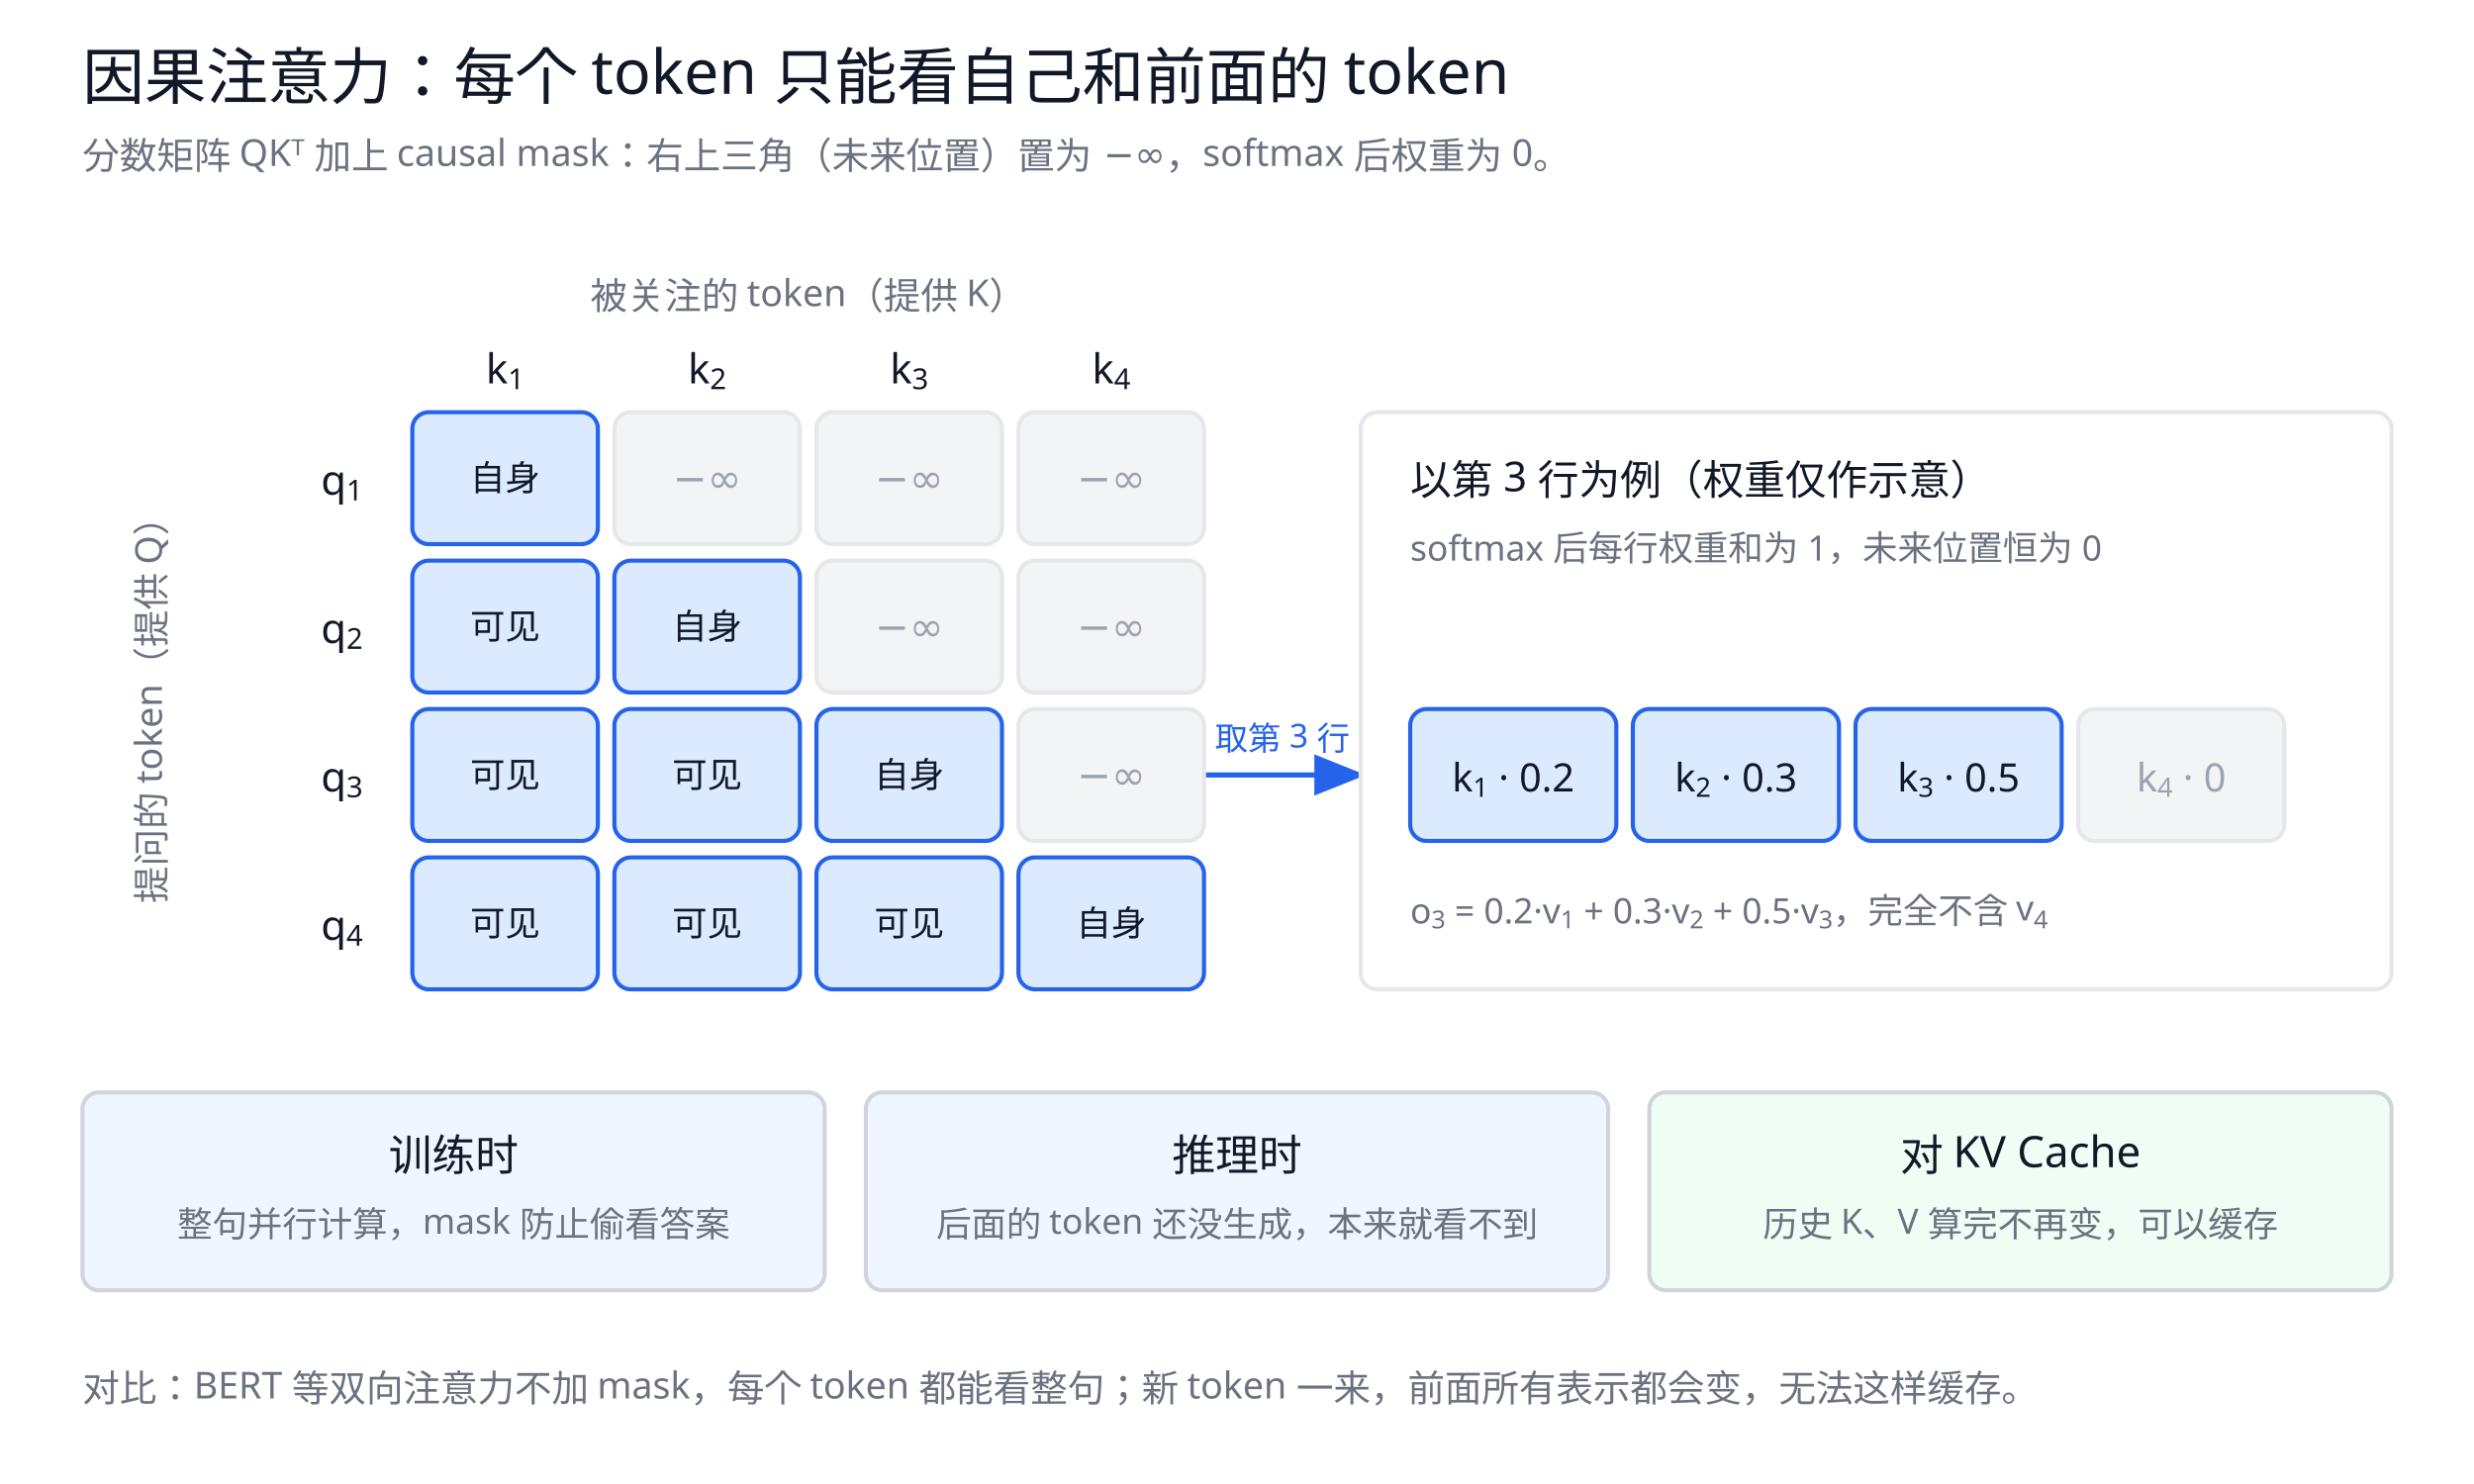
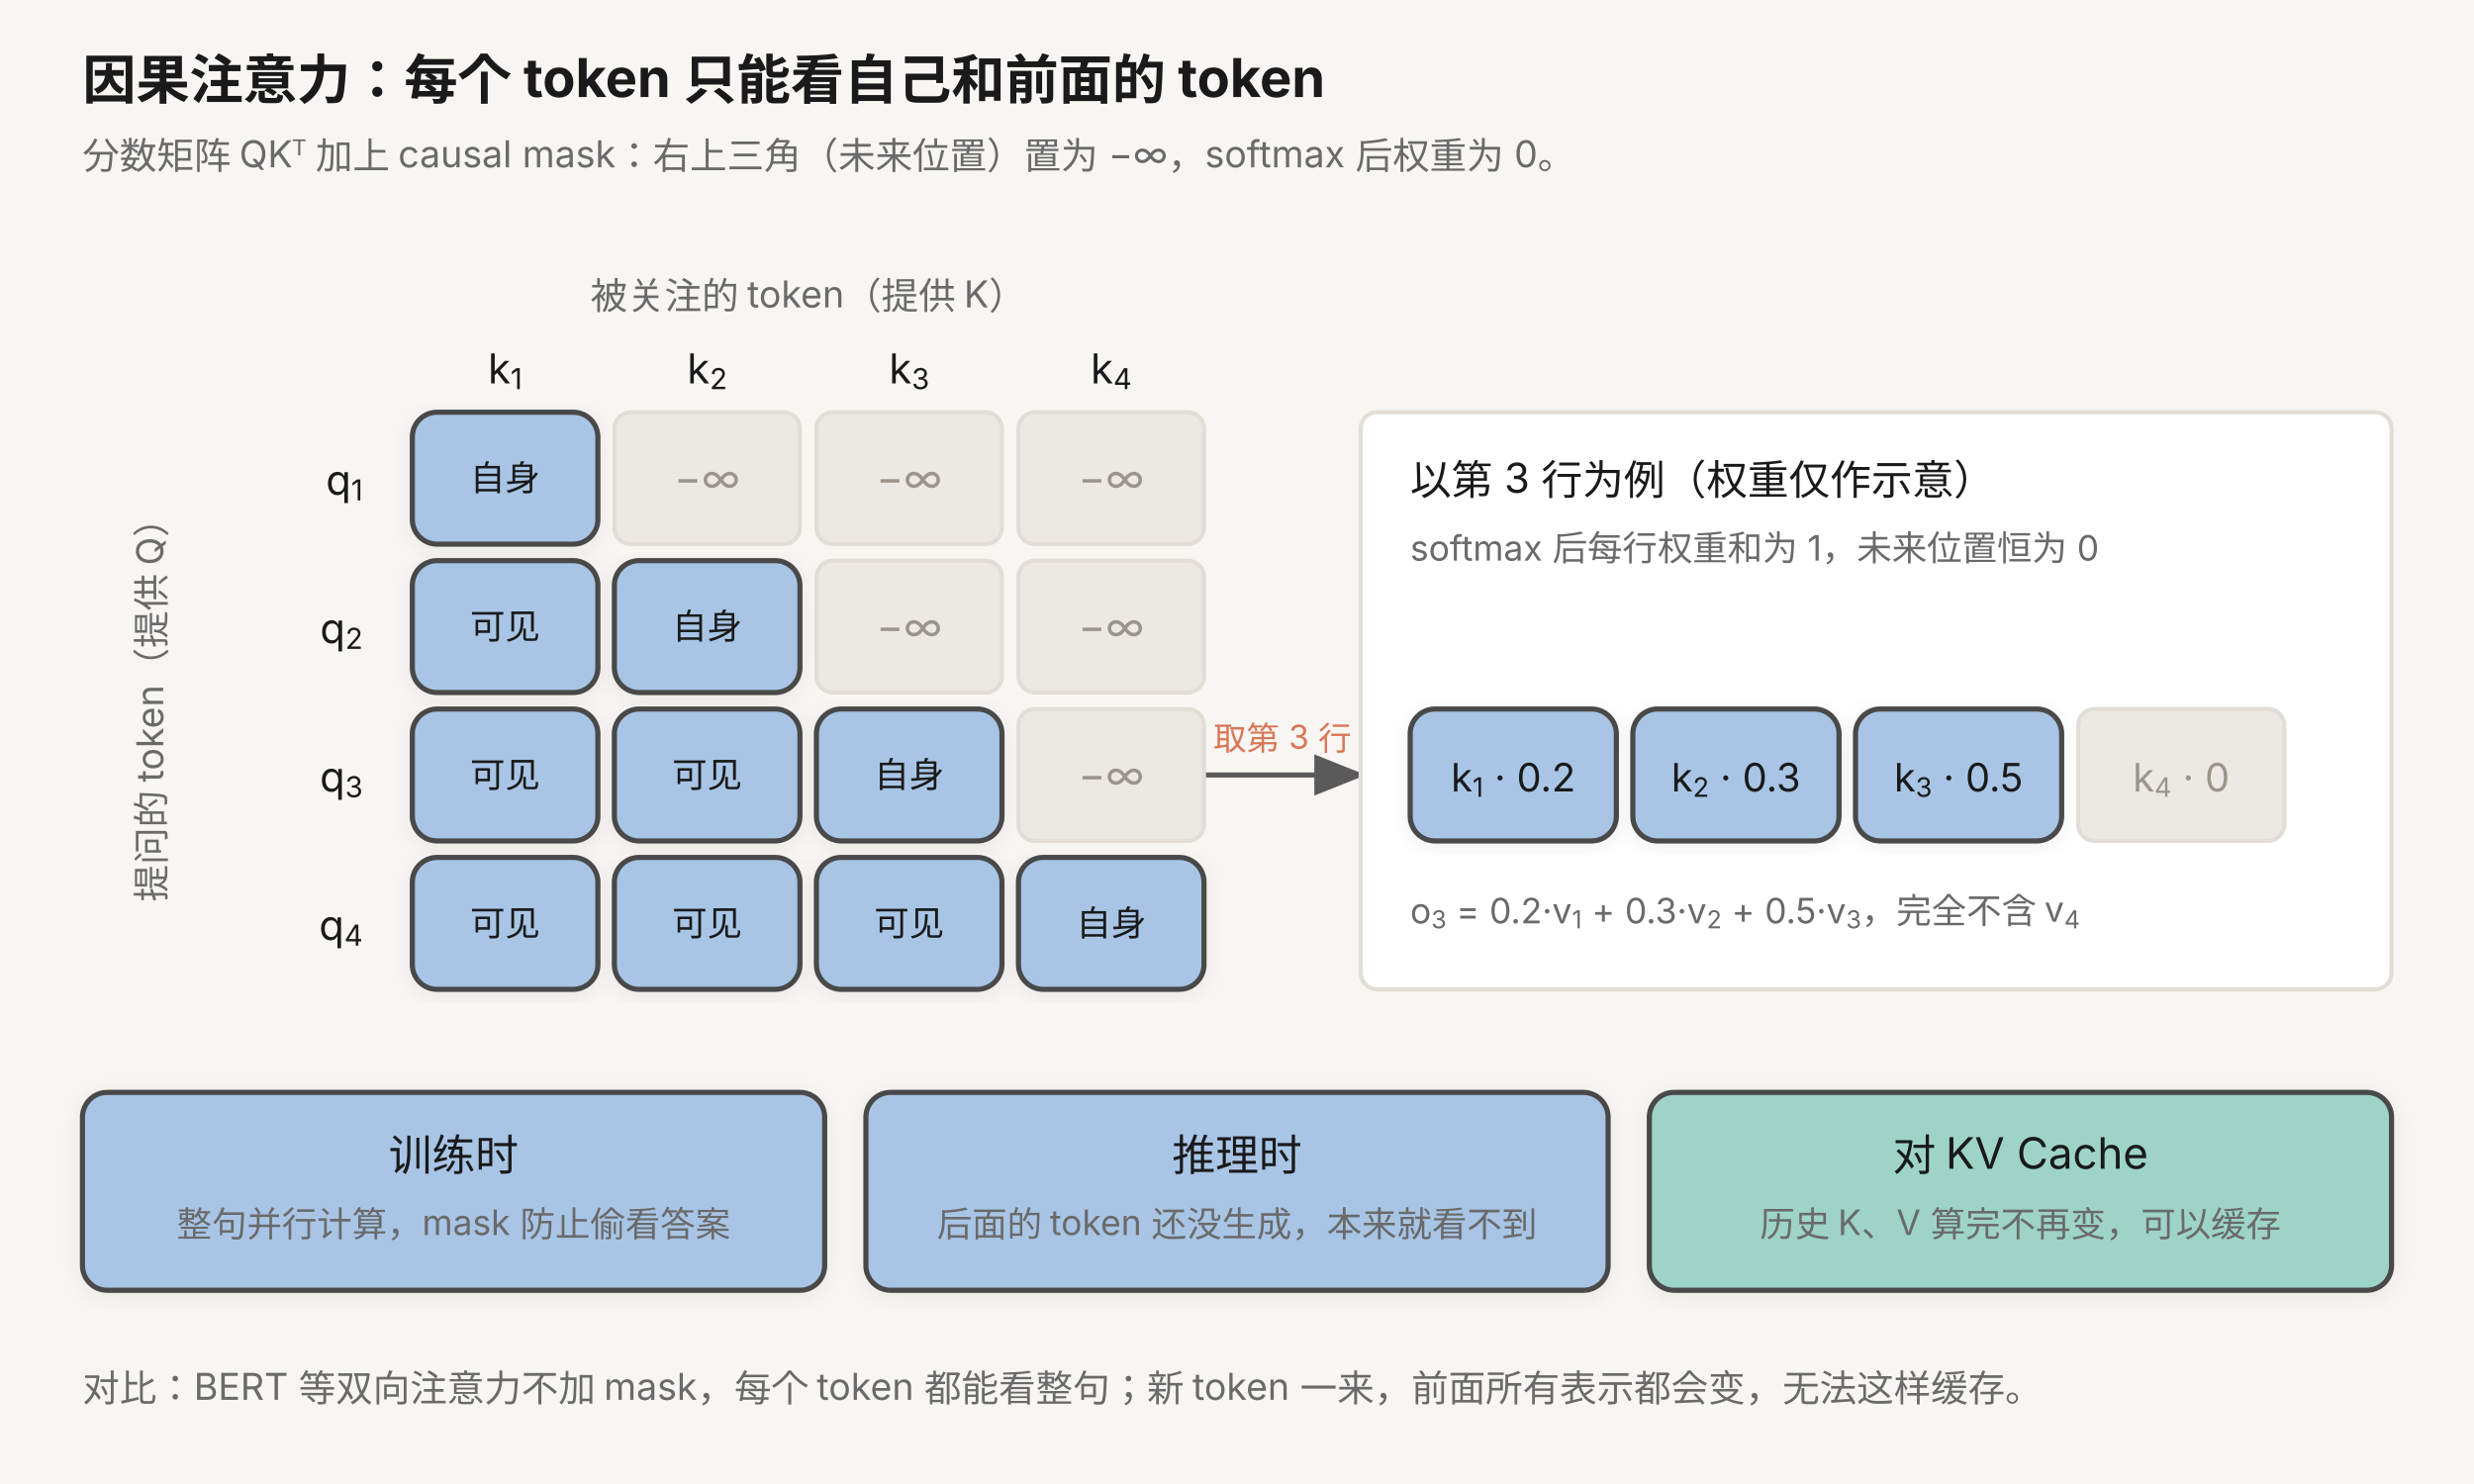
<svg xmlns="http://www.w3.org/2000/svg" width="1200" height="720" viewBox="0 0 1200 720">
-   <style>text{font-family:'Microsoft YaHei','SimHei',sans-serif}</style>
+   <style>text{font-family:-apple-system,'Segoe UI','PingFang SC','Microsoft YaHei','SimHei',sans-serif}</style>
  <defs>
    <marker id="arrow" markerWidth="10" markerHeight="8" refX="9" refY="4" orient="auto">
-       <path d="M0 0L10 4L0 8Z" fill="#2563eb" />
+       <path d="M0 0L10 4L0 8Z" fill="#5a5a5a" />
    </marker>
+     <marker id="arrow-clay" markerWidth="10" markerHeight="8" refX="9" refY="4" orient="auto">
+       <path d="M0 0L10 4L0 8Z" fill="#d97757" />
+     </marker>
+     <filter id="soft">
+       <feDropShadow dx="0" dy="2" stdDeviation="5" flood-color="#000" flood-opacity="0.06" />
+     </filter>
  </defs>
-   <rect width="1200" height="720" fill="#ffffff" />
-   <text x="40" y="48" font-size="30" fill="#111827" text-anchor="start">因果注意力：每个 token 只能看自己和前面的 token</text>
-   <text x="40" y="82" font-size="18" fill="#6b7280" text-anchor="start">分数矩阵 QKᵀ 加上 causal mask：右上三角（未来位置）置为 −∞，softmax 后权重为 0。</text>
-   <path d="M584 376H660" fill="none" stroke="#2563eb" stroke-width="2.5" marker-end="url(#arrow)" />
-   <text x="622" y="364" font-size="16" fill="#2563eb" text-anchor="middle">取第 3 行</text>
-   <text x="392" y="150" font-size="18" fill="#6b7280" text-anchor="middle">被关注的 token（提供 K）</text>
-   <text x="80" y="340" font-size="18" fill="#6b7280" text-anchor="middle" transform="rotate(-90 80 340)">提问的 token（提供 Q）</text>
-   <text x="245" y="186" font-size="20" fill="#111827" text-anchor="middle">k<tspan font-size="14" baseline-shift="sub">1</tspan>
+   <rect width="1200" height="720" fill="#f8f6f3" />
+   <text x="40" y="48" font-size="26" fill="#1a1a1a" text-anchor="start" font-weight="700">因果注意力：每个 token 只能看自己和前面的 token</text>
+   <text x="40" y="82" font-size="18" fill="#6a6a6a" text-anchor="start">分数矩阵 QKᵀ 加上 causal mask：右上三角（未来位置）置为 −∞，softmax 后权重为 0。</text>
+   <path d="M584 376H660" fill="none" stroke="#5a5a5a" stroke-width="2.5" marker-end="url(#arrow)" />
+   <text x="622" y="364" font-size="16" fill="#d97757" text-anchor="middle">取第 3 行</text>
+   <text x="392" y="150" font-size="18" fill="#6a6a6a" text-anchor="middle">被关注的 token（提供 K）</text>
+   <text x="80" y="340" font-size="18" fill="#6a6a6a" text-anchor="middle" transform="rotate(-90 80 340)">提问的 token（提供 Q）</text>
+   <text x="245" y="186" font-size="20" fill="#1a1a1a" text-anchor="middle">k<tspan font-size="14" baseline-shift="sub">1</tspan>
  </text>
-   <text x="343" y="186" font-size="20" fill="#111827" text-anchor="middle">k<tspan font-size="14" baseline-shift="sub">2</tspan>
+   <text x="343" y="186" font-size="20" fill="#1a1a1a" text-anchor="middle">k<tspan font-size="14" baseline-shift="sub">2</tspan>
  </text>
-   <text x="441" y="186" font-size="20" fill="#111827" text-anchor="middle">k<tspan font-size="14" baseline-shift="sub">3</tspan>
+   <text x="441" y="186" font-size="20" fill="#1a1a1a" text-anchor="middle">k<tspan font-size="14" baseline-shift="sub">3</tspan>
  </text>
-   <text x="539" y="186" font-size="20" fill="#111827" text-anchor="middle">k<tspan font-size="14" baseline-shift="sub">4</tspan>
+   <text x="539" y="186" font-size="20" fill="#1a1a1a" text-anchor="middle">k<tspan font-size="14" baseline-shift="sub">4</tspan>
  </text>
-   <text x="176" y="240" font-size="20" fill="#111827" text-anchor="end">q<tspan font-size="14" baseline-shift="sub">1</tspan>
+   <text x="176" y="240" font-size="20" fill="#1a1a1a" text-anchor="end">q<tspan font-size="14" baseline-shift="sub">1</tspan>
  </text>
-   <rect x="200" y="200" width="90" height="64" rx="8" fill="#dbeafe" stroke="#2563eb" stroke-width="2" />
-   <text x="245" y="238" font-size="17" fill="#111827" text-anchor="middle">自身</text>
-   <rect x="298" y="200" width="90" height="64" rx="8" fill="#f3f4f6" stroke="#e5e7eb" stroke-width="2" />
-   <text x="343" y="239" font-size="20" fill="#9ca3af" text-anchor="middle">−∞</text>
-   <rect x="396" y="200" width="90" height="64" rx="8" fill="#f3f4f6" stroke="#e5e7eb" stroke-width="2" />
-   <text x="441" y="239" font-size="20" fill="#9ca3af" text-anchor="middle">−∞</text>
-   <rect x="494" y="200" width="90" height="64" rx="8" fill="#f3f4f6" stroke="#e5e7eb" stroke-width="2" />
-   <text x="539" y="239" font-size="20" fill="#9ca3af" text-anchor="middle">−∞</text>
-   <text x="176" y="312" font-size="20" fill="#111827" text-anchor="end">q<tspan font-size="14" baseline-shift="sub">2</tspan>
+   <rect x="200" y="200" width="90" height="64" rx="12" fill="#a8c5e6" stroke="#4a4a4a" stroke-width="2.5" filter="url(#soft)" />
+   <text x="245" y="238" font-size="17" fill="#1a1a1a" text-anchor="middle">自身</text>
+   <rect x="298" y="200" width="90" height="64" rx="8" fill="#ece8e3" stroke="#e2ddd6" stroke-width="2" />
+   <text x="343" y="239" font-size="20" fill="#9a948c" text-anchor="middle">−∞</text>
+   <rect x="396" y="200" width="90" height="64" rx="8" fill="#ece8e3" stroke="#e2ddd6" stroke-width="2" />
+   <text x="441" y="239" font-size="20" fill="#9a948c" text-anchor="middle">−∞</text>
+   <rect x="494" y="200" width="90" height="64" rx="8" fill="#ece8e3" stroke="#e2ddd6" stroke-width="2" />
+   <text x="539" y="239" font-size="20" fill="#9a948c" text-anchor="middle">−∞</text>
+   <text x="176" y="312" font-size="20" fill="#1a1a1a" text-anchor="end">q<tspan font-size="14" baseline-shift="sub">2</tspan>
  </text>
-   <rect x="200" y="272" width="90" height="64" rx="8" fill="#dbeafe" stroke="#2563eb" stroke-width="2" />
-   <text x="245" y="310" font-size="17" fill="#111827" text-anchor="middle">可见</text>
-   <rect x="298" y="272" width="90" height="64" rx="8" fill="#dbeafe" stroke="#2563eb" stroke-width="2" />
-   <text x="343" y="310" font-size="17" fill="#111827" text-anchor="middle">自身</text>
-   <rect x="396" y="272" width="90" height="64" rx="8" fill="#f3f4f6" stroke="#e5e7eb" stroke-width="2" />
-   <text x="441" y="311" font-size="20" fill="#9ca3af" text-anchor="middle">−∞</text>
-   <rect x="494" y="272" width="90" height="64" rx="8" fill="#f3f4f6" stroke="#e5e7eb" stroke-width="2" />
-   <text x="539" y="311" font-size="20" fill="#9ca3af" text-anchor="middle">−∞</text>
-   <text x="176" y="384" font-size="20" fill="#111827" text-anchor="end">q<tspan font-size="14" baseline-shift="sub">3</tspan>
+   <rect x="200" y="272" width="90" height="64" rx="12" fill="#a8c5e6" stroke="#4a4a4a" stroke-width="2.5" filter="url(#soft)" />
+   <text x="245" y="310" font-size="17" fill="#1a1a1a" text-anchor="middle">可见</text>
+   <rect x="298" y="272" width="90" height="64" rx="12" fill="#a8c5e6" stroke="#4a4a4a" stroke-width="2.5" filter="url(#soft)" />
+   <text x="343" y="310" font-size="17" fill="#1a1a1a" text-anchor="middle">自身</text>
+   <rect x="396" y="272" width="90" height="64" rx="8" fill="#ece8e3" stroke="#e2ddd6" stroke-width="2" />
+   <text x="441" y="311" font-size="20" fill="#9a948c" text-anchor="middle">−∞</text>
+   <rect x="494" y="272" width="90" height="64" rx="8" fill="#ece8e3" stroke="#e2ddd6" stroke-width="2" />
+   <text x="539" y="311" font-size="20" fill="#9a948c" text-anchor="middle">−∞</text>
+   <text x="176" y="384" font-size="20" fill="#1a1a1a" text-anchor="end">q<tspan font-size="14" baseline-shift="sub">3</tspan>
  </text>
-   <rect x="200" y="344" width="90" height="64" rx="8" fill="#dbeafe" stroke="#2563eb" stroke-width="2" />
-   <text x="245" y="382" font-size="17" fill="#111827" text-anchor="middle">可见</text>
-   <rect x="298" y="344" width="90" height="64" rx="8" fill="#dbeafe" stroke="#2563eb" stroke-width="2" />
-   <text x="343" y="382" font-size="17" fill="#111827" text-anchor="middle">可见</text>
-   <rect x="396" y="344" width="90" height="64" rx="8" fill="#dbeafe" stroke="#2563eb" stroke-width="2" />
-   <text x="441" y="382" font-size="17" fill="#111827" text-anchor="middle">自身</text>
-   <rect x="494" y="344" width="90" height="64" rx="8" fill="#f3f4f6" stroke="#e5e7eb" stroke-width="2" />
-   <text x="539" y="383" font-size="20" fill="#9ca3af" text-anchor="middle">−∞</text>
-   <text x="176" y="456" font-size="20" fill="#111827" text-anchor="end">q<tspan font-size="14" baseline-shift="sub">4</tspan>
+   <rect x="200" y="344" width="90" height="64" rx="12" fill="#a8c5e6" stroke="#4a4a4a" stroke-width="2.5" filter="url(#soft)" />
+   <text x="245" y="382" font-size="17" fill="#1a1a1a" text-anchor="middle">可见</text>
+   <rect x="298" y="344" width="90" height="64" rx="12" fill="#a8c5e6" stroke="#4a4a4a" stroke-width="2.5" filter="url(#soft)" />
+   <text x="343" y="382" font-size="17" fill="#1a1a1a" text-anchor="middle">可见</text>
+   <rect x="396" y="344" width="90" height="64" rx="12" fill="#a8c5e6" stroke="#4a4a4a" stroke-width="2.5" filter="url(#soft)" />
+   <text x="441" y="382" font-size="17" fill="#1a1a1a" text-anchor="middle">自身</text>
+   <rect x="494" y="344" width="90" height="64" rx="8" fill="#ece8e3" stroke="#e2ddd6" stroke-width="2" />
+   <text x="539" y="383" font-size="20" fill="#9a948c" text-anchor="middle">−∞</text>
+   <text x="176" y="456" font-size="20" fill="#1a1a1a" text-anchor="end">q<tspan font-size="14" baseline-shift="sub">4</tspan>
  </text>
-   <rect x="200" y="416" width="90" height="64" rx="8" fill="#dbeafe" stroke="#2563eb" stroke-width="2" />
-   <text x="245" y="454" font-size="17" fill="#111827" text-anchor="middle">可见</text>
-   <rect x="298" y="416" width="90" height="64" rx="8" fill="#dbeafe" stroke="#2563eb" stroke-width="2" />
-   <text x="343" y="454" font-size="17" fill="#111827" text-anchor="middle">可见</text>
-   <rect x="396" y="416" width="90" height="64" rx="8" fill="#dbeafe" stroke="#2563eb" stroke-width="2" />
-   <text x="441" y="454" font-size="17" fill="#111827" text-anchor="middle">可见</text>
-   <rect x="494" y="416" width="90" height="64" rx="8" fill="#dbeafe" stroke="#2563eb" stroke-width="2" />
-   <text x="539" y="454" font-size="17" fill="#111827" text-anchor="middle">自身</text>
-   <rect x="660" y="200" width="500" height="280" rx="8" fill="#ffffff" stroke="#e5e7eb" stroke-width="2" />
-   <text x="684" y="240" font-size="20" fill="#111827" text-anchor="start">以第 3 行为例（权重仅作示意）</text>
-   <text x="684" y="272" font-size="17" fill="#6b7280" text-anchor="start">softmax 后每行权重和为 1，未来位置恒为 0</text>
-   <rect x="684" y="344" width="100" height="64" rx="8" fill="#dbeafe" stroke="#2563eb" stroke-width="2" />
-   <text x="734" y="384" font-size="19" fill="#111827" text-anchor="middle">k<tspan font-size="13" baseline-shift="sub">1</tspan> · 0.2</text>
-   <rect x="792" y="344" width="100" height="64" rx="8" fill="#dbeafe" stroke="#2563eb" stroke-width="2" />
-   <text x="842" y="384" font-size="19" fill="#111827" text-anchor="middle">k<tspan font-size="13" baseline-shift="sub">2</tspan> · 0.3</text>
-   <rect x="900" y="344" width="100" height="64" rx="8" fill="#dbeafe" stroke="#2563eb" stroke-width="2" />
-   <text x="950" y="384" font-size="19" fill="#111827" text-anchor="middle">k<tspan font-size="13" baseline-shift="sub">3</tspan> · 0.5</text>
-   <rect x="1008" y="344" width="100" height="64" rx="8" fill="#f3f4f6" stroke="#e5e7eb" stroke-width="2" />
-   <text x="1058" y="384" font-size="19" fill="#9ca3af" text-anchor="middle">k<tspan font-size="13" baseline-shift="sub">4</tspan> · 0</text>
-   <text x="684" y="448" font-size="17" fill="#6b7280" text-anchor="start">o<tspan font-size="12" baseline-shift="sub">3</tspan> = 0.2·v<tspan font-size="12" baseline-shift="sub">1</tspan> + 0.3·v<tspan font-size="12" baseline-shift="sub">2</tspan> + 0.5·v<tspan font-size="12" baseline-shift="sub">3</tspan>，完全不含 v<tspan font-size="12" baseline-shift="sub">4</tspan>
+   <rect x="200" y="416" width="90" height="64" rx="12" fill="#a8c5e6" stroke="#4a4a4a" stroke-width="2.5" filter="url(#soft)" />
+   <text x="245" y="454" font-size="17" fill="#1a1a1a" text-anchor="middle">可见</text>
+   <rect x="298" y="416" width="90" height="64" rx="12" fill="#a8c5e6" stroke="#4a4a4a" stroke-width="2.5" filter="url(#soft)" />
+   <text x="343" y="454" font-size="17" fill="#1a1a1a" text-anchor="middle">可见</text>
+   <rect x="396" y="416" width="90" height="64" rx="12" fill="#a8c5e6" stroke="#4a4a4a" stroke-width="2.5" filter="url(#soft)" />
+   <text x="441" y="454" font-size="17" fill="#1a1a1a" text-anchor="middle">可见</text>
+   <rect x="494" y="416" width="90" height="64" rx="12" fill="#a8c5e6" stroke="#4a4a4a" stroke-width="2.5" filter="url(#soft)" />
+   <text x="539" y="454" font-size="17" fill="#1a1a1a" text-anchor="middle">自身</text>
+   <rect x="660" y="200" width="500" height="280" rx="8" fill="#ffffff" stroke="#e2ddd6" stroke-width="2" />
+   <text x="684" y="240" font-size="20" fill="#1a1a1a" text-anchor="start">以第 3 行为例（权重仅作示意）</text>
+   <text x="684" y="272" font-size="17" fill="#6a6a6a" text-anchor="start">softmax 后每行权重和为 1，未来位置恒为 0</text>
+   <rect x="684" y="344" width="100" height="64" rx="12" fill="#a8c5e6" stroke="#4a4a4a" stroke-width="2.5" filter="url(#soft)" />
+   <text x="734" y="384" font-size="19" fill="#1a1a1a" text-anchor="middle">k<tspan font-size="13" baseline-shift="sub">1</tspan> · 0.2</text>
+   <rect x="792" y="344" width="100" height="64" rx="12" fill="#a8c5e6" stroke="#4a4a4a" stroke-width="2.5" filter="url(#soft)" />
+   <text x="842" y="384" font-size="19" fill="#1a1a1a" text-anchor="middle">k<tspan font-size="13" baseline-shift="sub">2</tspan> · 0.3</text>
+   <rect x="900" y="344" width="100" height="64" rx="12" fill="#a8c5e6" stroke="#4a4a4a" stroke-width="2.5" filter="url(#soft)" />
+   <text x="950" y="384" font-size="19" fill="#1a1a1a" text-anchor="middle">k<tspan font-size="13" baseline-shift="sub">3</tspan> · 0.5</text>
+   <rect x="1008" y="344" width="100" height="64" rx="8" fill="#ece8e3" stroke="#e2ddd6" stroke-width="2" />
+   <text x="1058" y="384" font-size="19" fill="#9a948c" text-anchor="middle">k<tspan font-size="13" baseline-shift="sub">4</tspan> · 0</text>
+   <text x="684" y="448" font-size="17" fill="#6a6a6a" text-anchor="start">o<tspan font-size="12" baseline-shift="sub">3</tspan> = 0.2·v<tspan font-size="12" baseline-shift="sub">1</tspan> + 0.3·v<tspan font-size="12" baseline-shift="sub">2</tspan> + 0.5·v<tspan font-size="12" baseline-shift="sub">3</tspan>，完全不含 v<tspan font-size="12" baseline-shift="sub">4</tspan>
  </text>
-   <rect x="40" y="530" width="360" height="96" rx="8" fill="#eff6ff" stroke="#d1d5db" stroke-width="2" />
-   <text x="220" y="568" font-size="21" fill="#111827" text-anchor="middle">训练时</text>
-   <text x="220" y="600" font-size="17" fill="#6b7280" text-anchor="middle">整句并行计算，mask 防止偷看答案</text>
-   <rect x="420" y="530" width="360" height="96" rx="8" fill="#eff6ff" stroke="#d1d5db" stroke-width="2" />
-   <text x="600" y="568" font-size="21" fill="#111827" text-anchor="middle">推理时</text>
-   <text x="600" y="600" font-size="17" fill="#6b7280" text-anchor="middle">后面的 token 还没生成，本来就看不到</text>
-   <rect x="800" y="530" width="360" height="96" rx="8" fill="#f0fdf4" stroke="#d1d5db" stroke-width="2" />
-   <text x="980" y="568" font-size="21" fill="#111827" text-anchor="middle">对 KV Cache</text>
-   <text x="980" y="600" font-size="17" fill="#6b7280" text-anchor="middle">历史 K、V 算完不再变，可以缓存</text>
-   <text x="40" y="680" font-size="18" fill="#6b7280" text-anchor="start">对比：BERT 等双向注意力不加 mask，每个 token 都能看整句；新 token 一来，前面所有表示都会变，无法这样缓存。</text>
+   <rect x="40" y="530" width="360" height="96" rx="12" fill="#a8c5e6" stroke="#4a4a4a" stroke-width="2.5" filter="url(#soft)" />
+   <text x="220" y="568" font-size="21" fill="#1a1a1a" text-anchor="middle">训练时</text>
+   <text x="220" y="600" font-size="17" fill="#6a6a6a" text-anchor="middle">整句并行计算，mask 防止偷看答案</text>
+   <rect x="420" y="530" width="360" height="96" rx="12" fill="#a8c5e6" stroke="#4a4a4a" stroke-width="2.5" filter="url(#soft)" />
+   <text x="600" y="568" font-size="21" fill="#1a1a1a" text-anchor="middle">推理时</text>
+   <text x="600" y="600" font-size="17" fill="#6a6a6a" text-anchor="middle">后面的 token 还没生成，本来就看不到</text>
+   <rect x="800" y="530" width="360" height="96" rx="12" fill="#9dd4c7" stroke="#4a4a4a" stroke-width="2.5" filter="url(#soft)" />
+   <text x="980" y="568" font-size="21" fill="#1a1a1a" text-anchor="middle">对 KV Cache</text>
+   <text x="980" y="600" font-size="17" fill="#6a6a6a" text-anchor="middle">历史 K、V 算完不再变，可以缓存</text>
+   <text x="40" y="680" font-size="18" fill="#6a6a6a" text-anchor="start">对比：BERT 等双向注意力不加 mask，每个 token 都能看整句；新 token 一来，前面所有表示都会变，无法这样缓存。</text>
</svg>
